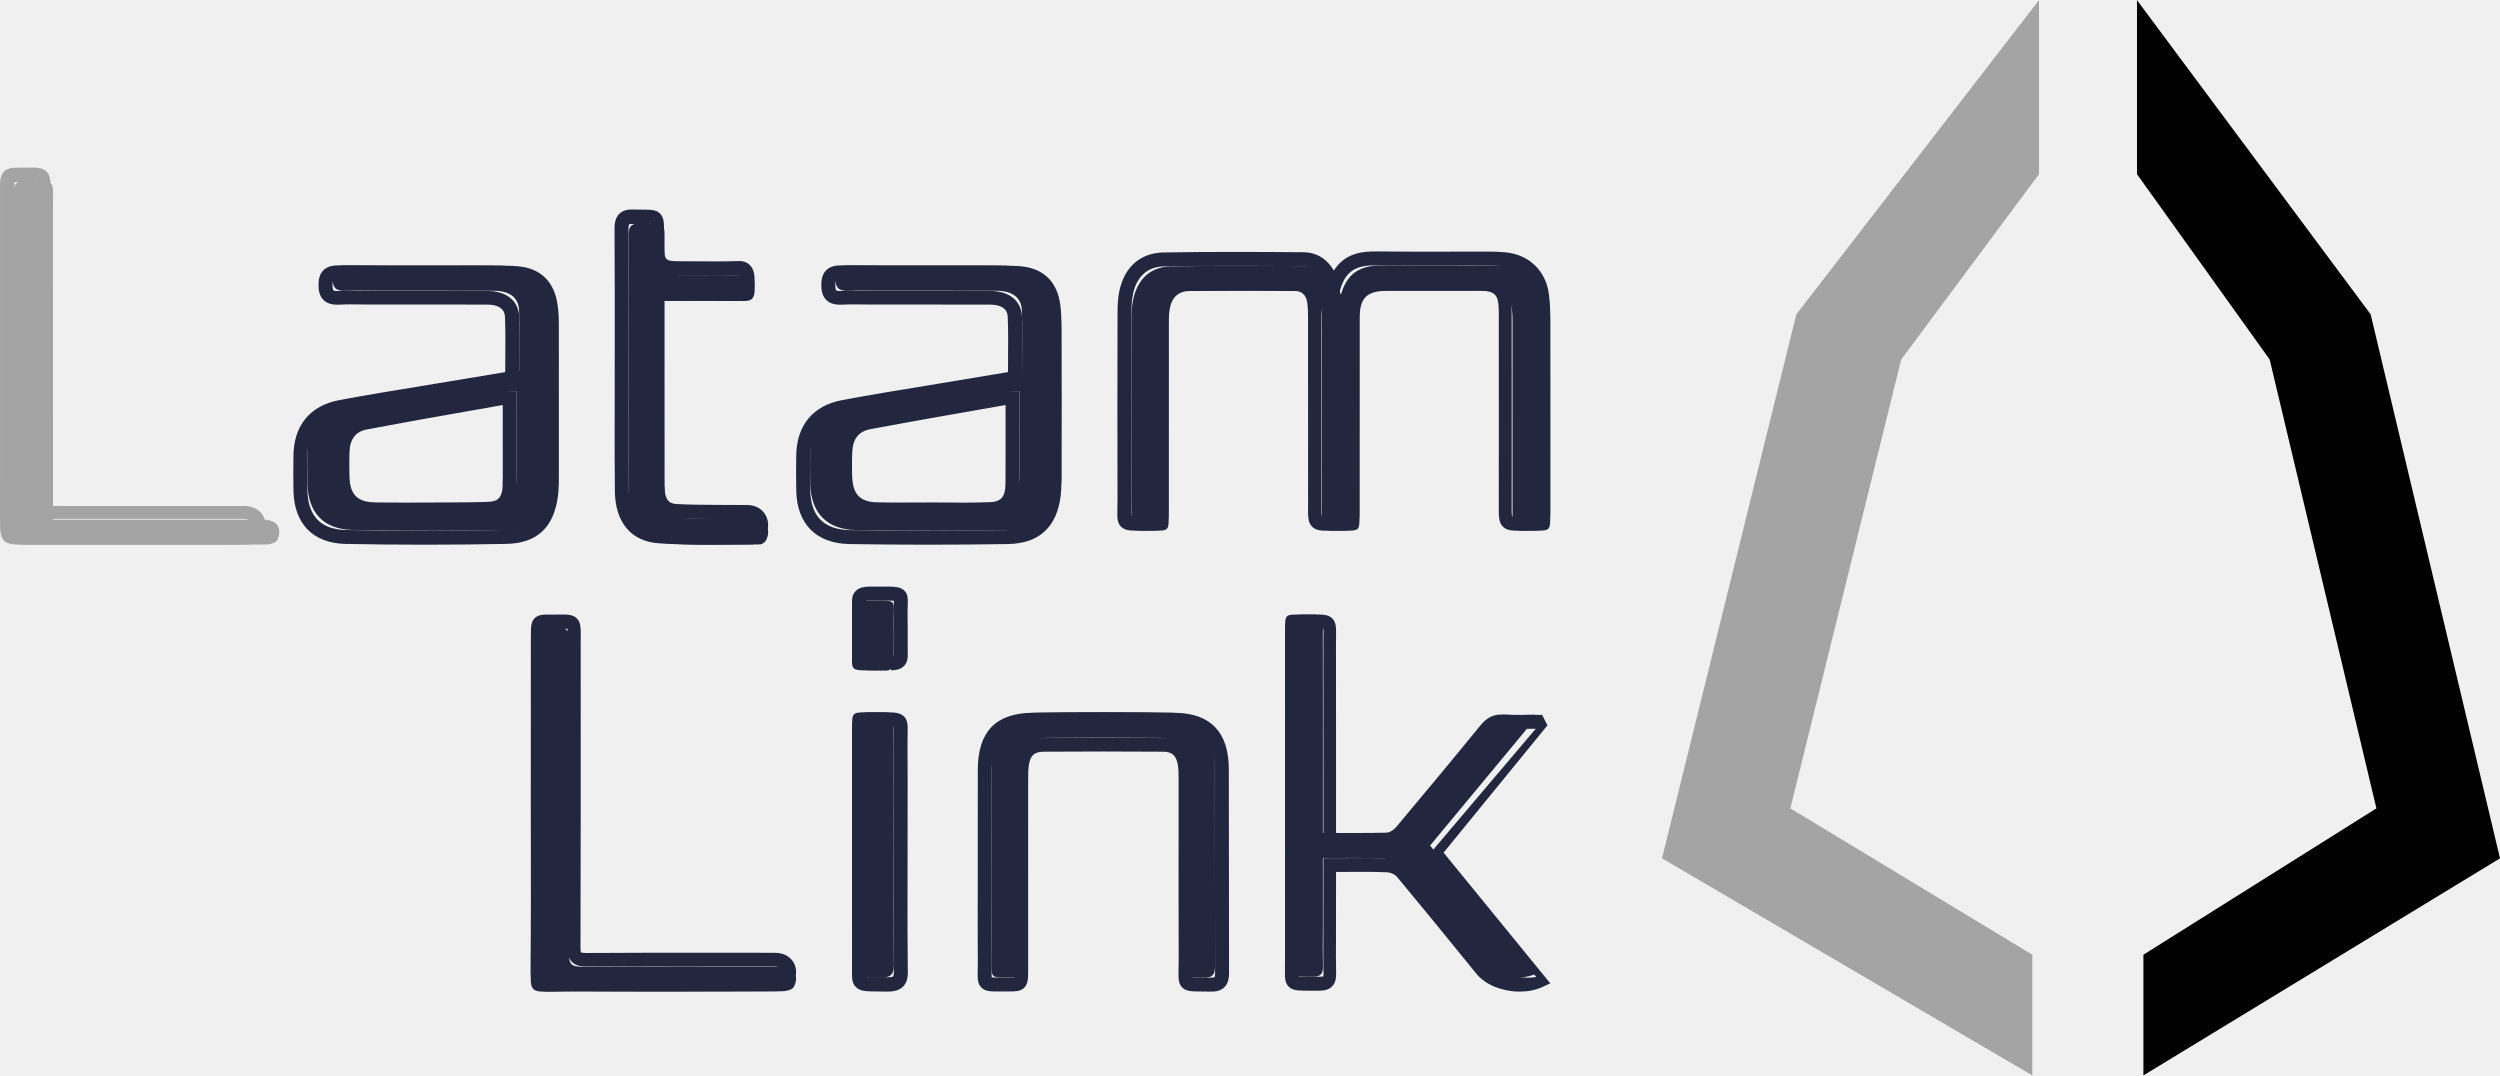
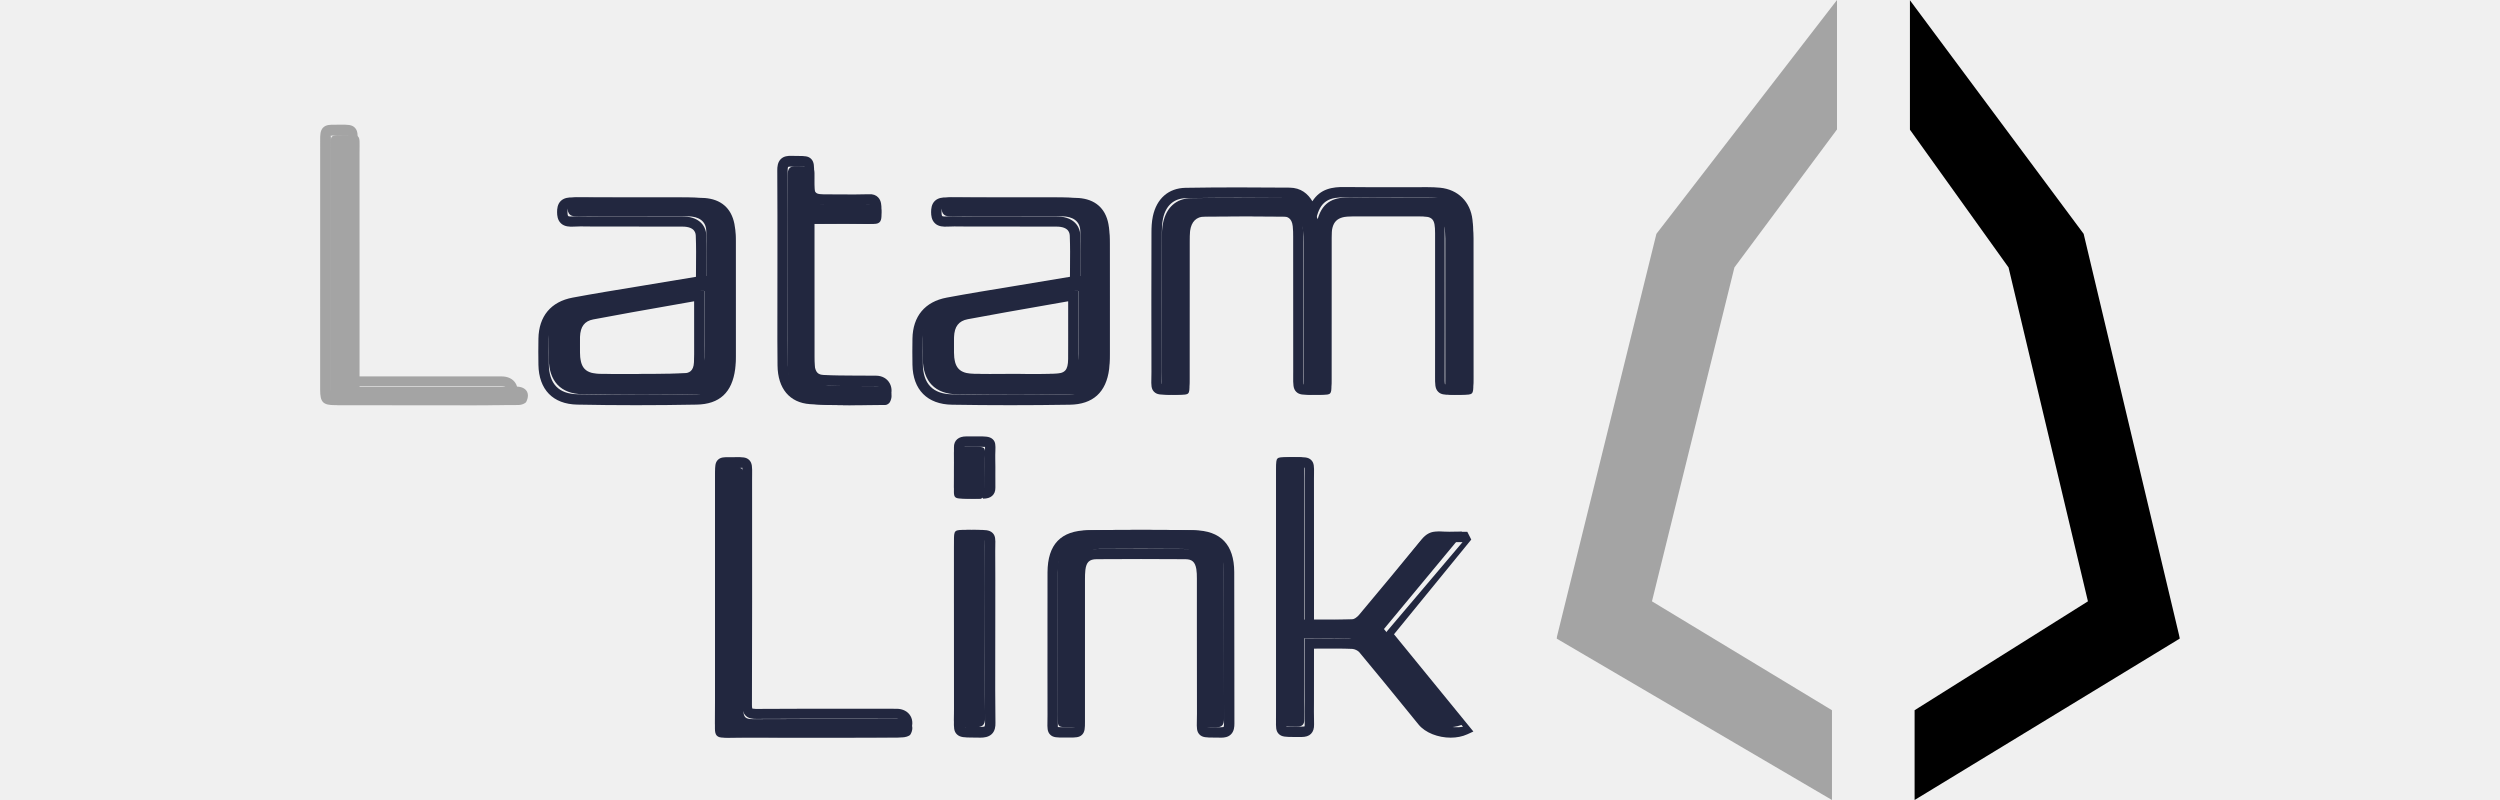
- <svg xmlns="http://www.w3.org/2000/svg" xmlns:xlink="http://www.w3.org/1999/xlink" width="179px" height="77px" viewBox="0 0 179 77" version="1.1">
+ <svg xmlns="http://www.w3.org/2000/svg" xmlns:xlink="http://www.w3.org/1999/xlink" width="250px" height="80px" viewBox="0 0 179 77" version="1.1">
  <defs>
    <polygon id="path-1" points="0 0 27 0 27 77 0 77" />
    <polygon id="path-3" points="0 0 26 0 26 77 0 77" />
  </defs>
  <g id="Page-1" stroke="none" stroke-width="1" fill="none" fill-rule="evenodd">
    <g id="Home" transform="translate(-66, -6059)">
      <g id="Group-47" transform="translate(66, 6059)">
        <path d="M96.012,21.096 C96.523,19.291 97.706,18.982 99.137,19.001 C101.785,19.034 104.432,19.008 107.081,19.013 C107.468,19.013 107.859,19.025 108.245,19.065 C109.734,19.214 110.743,20.211 110.915,21.705 C110.962,22.118 110.995,22.534 110.995,22.948 C111.001,27.621 111,32.293 110.998,36.964 C110.998,37.961 110.961,37.999 109.981,37.996 C108.15,37.99 108.299,38.195 108.298,36.302 C108.298,31.851 108.301,27.399 108.297,22.946 C108.295,21.255 107.856,20.818 106.179,20.816 C103.92,20.813 101.662,20.812 99.401,20.816 C97.839,20.819 97.344,21.311 97.343,22.872 C97.339,27.593 97.342,32.314 97.341,37.034 C97.34,37.957 97.305,38.001 96.407,37.995 C94.472,37.982 94.652,38.243 94.65,36.235 C94.646,31.93 94.65,27.625 94.647,23.32 C94.647,22.953 94.643,22.585 94.602,22.221 C94.51,21.372 94.031,20.849 93.183,20.839 C90.512,20.807 87.839,20.808 85.167,20.838 C84.324,20.847 83.856,21.349 83.737,22.212 C83.689,22.549 83.682,22.895 83.682,23.235 C83.679,27.81 83.68,32.384 83.679,36.958 C83.679,37.981 83.664,37.999 82.673,37.996 C80.721,37.989 81.019,38.167 81.013,36.313 C81,31.838 81.005,27.361 81.015,22.884 C81.016,22.399 81.038,21.903 81.139,21.431 C81.441,19.999 82.374,19.101 83.813,19.075 C87.14,19.015 90.468,19.031 93.796,19.058 C94.941,19.067 95.578,19.822 96.012,21.096" id="Fill-1" fill="#22273F" />
        <path d="M88.667,19.824 C90.014,19.824 91.353,19.831 92.671,19.847 C93.737,19.86 94.446,20.54 94.569,21.665 C94.612,22.047 94.616,22.431 94.616,22.815 L94.62,35.694 L94.619,36.164 C94.616,36.531 94.613,36.908 94.652,37 C94.666,36.966 94.981,36.962 95.288,36.958 L95.885,36.956 C95.997,36.953 96.193,36.957 96.311,36.946 C96.324,36.824 96.324,36.616 96.324,36.492 L96.327,22.368 C96.327,20.542 97.04,19.828 98.87,19.824 C101.124,19.819 103.379,19.821 105.633,19.824 C107.579,19.827 108.235,20.488 108.236,22.442 L108.239,31.955 L108.236,36.156 C108.233,36.523 108.232,36.901 108.27,36.995 C108.291,36.966 108.62,36.962 108.939,36.958 L109.427,36.957 C109.602,36.955 109.923,36.958 110,36.929 C109.953,36.927 109.953,36.598 109.953,36.423 C109.954,31.763 109.955,27.103 109.95,22.446 C109.95,22.051 109.917,21.654 109.872,21.262 C109.728,20.009 108.896,19.188 107.645,19.062 C107.276,19.024 106.904,19.013 106.531,19.012 L103.871,19.015 C102.114,19.019 100.357,19.023 98.599,19.001 C97.277,18.979 96.378,19.261 95.961,20.732 L95.531,22.245 L95.025,20.756 C94.616,19.556 94.108,19.064 93.273,19.058 C90.106,19.032 86.728,19.014 83.325,19.075 C82.172,19.096 81.391,19.792 81.128,21.033 C81.029,21.494 81.015,21.996 81.014,22.382 C81.005,26.845 81,31.308 81.013,35.772 C81.014,36.023 81.009,36.238 81.006,36.421 C81,36.612 80.996,36.824 81.006,36.942 C81.151,36.962 81.439,36.965 81.715,36.957 L82.182,36.957 C82.347,36.956 82.559,36.958 82.68,36.945 C82.693,36.819 82.693,36.592 82.693,36.416 L82.696,22.73 C82.698,22.366 82.706,22 82.755,21.641 C82.911,20.511 83.608,19.858 84.662,19.846 C86.001,19.831 87.339,19.824 88.667,19.824 M108.743,38 C108.211,38 107.867,37.967 107.61,37.707 C107.305,37.403 107.308,36.975 107.312,36.198 L107.315,31.988 L107.314,22.446 C107.312,21.023 107.098,20.809 105.683,20.807 C103.427,20.804 101.166,20.802 98.906,20.808 C97.615,20.811 97.335,21.088 97.335,22.371 L97.332,36.539 C97.332,37.044 97.332,37.443 97.055,37.722 C96.775,38 96.357,38.003 95.905,37.994 L95.322,37.997 C94.656,38.007 94.247,38.009 93.949,37.712 C93.648,37.408 93.651,37.005 93.657,36.204 L93.659,35.738 L93.655,22.819 C93.655,22.469 93.652,22.119 93.614,21.773 C93.522,20.938 93.034,20.834 92.677,20.831 C90.059,20.798 87.365,20.799 84.668,20.83 C84.284,20.834 83.832,20.945 83.717,21.778 C83.674,22.093 83.668,22.416 83.667,22.735 L83.664,36.463 C83.664,37.05 83.664,37.44 83.385,37.721 C83.108,37.998 82.718,37.993 82.165,37.995 L81.706,37.997 C80.932,37.997 80.551,38.002 80.262,37.706 C79.984,37.422 79.991,37.055 80.005,36.445 C80.009,36.269 80.014,36.062 80.014,35.82 C80.001,31.34 80.005,26.861 80.016,22.381 C80.016,21.947 80.032,21.376 80.149,20.825 C80.512,19.108 81.66,18.106 83.299,18.077 C86.722,18.017 90.117,18.035 93.298,18.06 C94.422,18.068 95.086,18.672 95.505,19.373 C96.265,18.164 97.446,17.979 98.645,18.002 C100.402,18.025 102.162,18.02 103.915,18.017 L106.587,18.014 C106.992,18.015 107.399,18.027 107.8,18.068 C109.521,18.24 110.715,19.42 110.912,21.146 C110.963,21.576 110.995,22.013 110.995,22.447 C111.001,27.12 111,31.795 110.998,36.47 C110.998,37.002 110.998,37.424 110.712,37.71 C110.427,38 109.99,37.99 109.488,37.995 L109.009,37.998 C108.915,38 108.828,38 108.743,38" id="Fill-3" fill="#22273F" />
        <path d="M36.997,28.007 C36.798,28.007 36.679,27.99 36.565,28.009 C33.27,28.589 29.972,29.147 26.683,29.768 C25.587,29.975 25.056,30.738 25.013,31.918 C24.99,32.549 25.004,33.181 25.006,33.811 C25.013,35.446 25.511,35.976 27.092,35.991 C28.608,36.004 30.125,36.001 31.642,35.992 C32.965,35.985 34.291,36.004 35.611,35.924 C36.492,35.87 36.941,35.31 36.981,34.384 C37.012,33.653 36.995,32.921 36.996,32.188 C36.998,30.806 36.997,29.423 36.997,28.007 M37.181,26.561 C37.181,25.07 37.224,23.632 37.165,22.197 C37.129,21.295 36.464,20.824 35.378,20.819 C32.553,20.808 29.728,20.815 26.903,20.814 C26.202,20.814 25.5,20.783 24.802,20.822 C24.112,20.862 23.809,20.656 23.808,19.922 C23.807,19.212 24.056,18.994 24.767,19 C28.193,19.025 31.619,19.009 35.044,19.013 C35.694,19.014 36.345,19.014 36.993,19.058 C38.58,19.167 39.578,20.034 39.876,21.557 C39.951,21.938 39.994,22.332 39.995,22.721 C40.003,26.579 40,30.438 39.997,34.296 C39.997,34.515 39.979,34.735 39.95,34.953 C39.699,36.9 38.727,37.907 36.729,37.944 C32.904,38.016 29.077,38.021 25.253,37.944 C23.136,37.903 22.046,36.675 22.011,34.595 C21.996,33.765 21.996,32.934 22.011,32.104 C22.042,30.213 23.001,28.983 24.901,28.629 C27.868,28.076 30.853,27.62 33.83,27.122 C34.934,26.937 36.038,26.753 37.181,26.561" id="Fill-5" fill="#22273F" />
        <path d="M35.997,29 L33.652,29.414 C31.194,29.846 28.735,30.279 26.28,30.746 C25.451,30.903 25.048,31.437 25.013,32.424 C24.996,32.906 24.999,33.388 25.003,33.87 L25.006,34.307 C25.013,35.678 25.296,35.977 26.606,35.99 C28.113,36.004 29.626,36.001 31.138,35.993 L32.019,35.99 C33.024,35.988 34.062,35.985 35.071,35.924 C35.475,35.9 35.944,35.756 35.982,34.863 C36.004,34.342 36.001,33.82 35.999,33.298 L35.997,29 Z M28.863,37 C28.102,37 27.34,36.997 26.58,36.99 C24.736,36.975 24.015,36.222 24.008,34.311 L24.003,33.88 C23.999,33.386 23.996,32.893 24.015,32.4 C24.065,30.947 24.803,30.013 26.09,29.772 C28.558,29.308 31.03,28.879 33.506,28.45 L35.996,28.017 C36.096,27.998 36.197,27.997 36.34,28.003 L36.996,28.007 L36.998,33.298 C37.001,33.833 37.003,34.367 36.98,34.901 C36.928,36.118 36.26,36.857 35.147,36.925 C34.106,36.987 33.05,36.988 32.028,36.99 L31.145,36.993 C30.384,36.997 29.624,37 28.863,37 L28.863,37 Z M30.636,20.824 C32.053,20.824 33.468,20.826 34.883,20.831 C36.269,20.838 37.128,21.528 37.175,22.681 C37.217,23.693 37.208,24.706 37.2,25.738 L37.19,27.48 L30.772,28.544 C28.675,28.885 26.579,29.227 24.49,29.614 C22.874,29.915 22.038,30.923 22.011,32.611 C21.996,33.436 21.996,34.259 22.011,35.083 C22.043,36.948 22.966,37.91 24.757,37.946 C28.457,38.018 32.313,38.019 36.22,37.946 C37.908,37.914 38.726,37.15 38.953,35.388 C38.978,35.193 38.997,34.993 38.997,34.792 C39,30.937 39.003,27.081 38.994,23.226 C38.994,22.886 38.956,22.525 38.885,22.155 C38.63,20.855 37.815,20.149 36.461,20.057 C35.834,20.014 35.204,20.014 34.575,20.014 L31.27,20.014 C28.933,20.017 26.595,20.019 24.258,20 C23.933,20.002 23.869,20.054 23.866,20.055 C23.866,20.055 23.808,20.115 23.808,20.427 C23.81,20.733 23.874,20.796 23.876,20.796 C23.876,20.797 23.942,20.854 24.267,20.835 C24.765,20.807 25.268,20.811 25.766,20.82 L26.398,20.825 L28.754,20.824 L30.636,20.824 Z M30.411,39 C28.49,39 26.599,38.982 24.746,38.944 C22.412,38.898 21.05,37.5 21.011,35.108 C20.996,34.271 20.996,33.436 21.011,32.6 C21.046,30.438 22.217,29.033 24.31,28.644 C26.402,28.254 28.505,27.912 30.606,27.568 L36.173,26.644 L36.179,25.725 C36.188,24.709 36.198,23.71 36.156,22.714 C36.147,22.492 36.119,21.816 34.873,21.811 C32.835,21.801 30.799,21.802 28.757,21.805 L26.403,21.806 L25.758,21.798 C25.279,21.791 24.807,21.784 24.335,21.814 C24.004,21.827 23.532,21.82 23.19,21.507 C22.847,21.192 22.807,20.735 22.807,20.419 C22.805,20.106 22.842,19.654 23.162,19.343 C23.479,19.035 23.924,18.994 24.274,19.001 C26.606,19.019 28.939,19.017 31.267,19.015 L34.541,19.014 C35.222,19.015 35.875,19.016 36.525,19.06 C38.339,19.184 39.526,20.215 39.868,21.96 C39.952,22.393 39.995,22.817 39.995,23.219 C40.003,27.078 40,30.94 39.998,34.799 C39.998,35.039 39.977,35.28 39.948,35.517 C39.654,37.784 38.439,38.905 36.234,38.944 C34.275,38.982 32.329,39 30.411,39 L30.411,39 Z" id="Fill-7" fill="#22273F" />
        <path d="M72.998,28.007 C72.789,28.007 72.669,27.99 72.554,28.009 C69.281,28.582 66.007,29.137 62.74,29.745 C61.613,29.954 61.054,30.726 61.014,31.93 C60.991,32.586 61.003,33.243 61.008,33.9 C61.018,35.4 61.522,35.956 62.961,35.984 C64.213,36.01 65.465,35.993 66.717,35.992 C68.21,35.991 69.703,36.019 71.195,35.977 C72.503,35.94 72.978,35.404 72.994,34.066 C73.005,33.057 72.997,32.047 72.998,31.037 L72.998,28.007 Z M73.179,26.562 C73.179,25.071 73.223,23.632 73.164,22.197 C73.127,21.295 72.464,20.825 71.377,20.819 C68.552,20.808 65.727,20.815 62.902,20.814 C62.202,20.814 61.5,20.783 60.802,20.823 C60.112,20.862 59.809,20.656 59.808,19.922 C59.807,19.213 60.055,18.994 60.766,19 C64.192,19.025 67.617,19.009 71.043,19.013 C71.693,19.014 72.344,19.014 72.991,19.058 C74.579,19.167 75.583,20.033 75.873,21.557 C75.963,22.034 75.992,22.528 75.993,23.014 C76.004,26.677 76,30.34 75.996,34.004 C75.995,34.321 75.987,34.641 75.948,34.954 C75.697,36.924 74.688,37.923 72.653,37.955 C68.878,38.013 65.101,38.016 61.327,37.956 C59.172,37.92 58.047,36.701 58.011,34.597 C57.996,33.767 57.997,32.936 58.011,32.106 C58.042,30.215 59,28.984 60.9,28.63 C63.867,28.077 66.852,27.621 69.828,27.123 C70.933,26.938 72.037,26.753 73.179,26.562 L73.179,26.562 Z" id="Fill-9" fill="#22273F" />
        <path d="M66.217,35.991 L67.541,35.993 C68.587,36.003 69.629,36.007 70.671,35.975 C71.696,35.947 71.981,35.642 71.995,34.56 C72.002,33.851 72.001,33.143 71.999,32.434 L71.998,29 L69.72,29.4 C67.257,29.832 64.793,30.262 62.335,30.724 C61.468,30.887 61.046,31.43 61.014,32.436 C60.995,32.98 61,33.527 61.005,34.074 L61.008,34.393 C61.016,35.632 61.319,35.959 62.48,35.984 C63.357,36.003 64.235,35.996 65.108,35.993 L66.217,35.991 Z M68.759,37 C68.353,37 67.947,36.999 67.542,36.996 L66.216,36.992 L65.106,36.996 C64.219,37 63.331,37.004 62.444,36.984 C60.748,36.951 60.02,36.176 60.009,34.397 L60.005,34.082 C60,33.527 59.994,32.968 60.015,32.412 C60.065,30.94 60.822,29.994 62.146,29.748 C64.619,29.29 67.098,28.862 69.575,28.433 L71.984,28.017 C72.087,27.998 72.19,27.997 72.332,28.004 L72.997,28.007 L72.999,32.444 C73.001,33.153 73.002,33.859 72.994,34.568 C72.975,36.191 72.272,36.934 70.715,36.976 C70.064,36.995 69.411,37 68.759,37 L68.759,37 Z M66.644,20.824 C68.058,20.824 69.469,20.825 70.884,20.831 C72.271,20.837 73.127,21.528 73.173,22.682 C73.215,23.693 73.206,24.707 73.198,25.738 L73.189,27.479 L66.767,28.545 C64.672,28.887 62.576,29.226 60.491,29.615 C58.874,29.916 58.039,30.924 58.011,32.611 C57.996,33.435 57.996,34.26 58.011,35.084 C58.044,36.96 58.994,37.924 60.833,37.954 C64.5,38.015 68.308,38.015 72.148,37.954 C73.889,37.927 74.727,37.159 74.95,35.388 C74.99,35.095 74.996,34.794 74.997,34.497 L74.997,33.501 C75,30.174 75.003,26.845 74.994,23.519 C74.993,22.991 74.954,22.544 74.882,22.152 C74.634,20.855 73.819,20.149 72.461,20.057 C71.833,20.014 71.204,20.014 70.574,20.013 L67.269,20.014 C64.932,20.017 62.598,20.018 60.258,20 C59.93,20.001 59.868,20.054 59.867,20.054 C59.867,20.055 59.809,20.115 59.809,20.427 C59.81,20.732 59.875,20.795 59.876,20.795 C59.876,20.796 59.94,20.852 60.269,20.835 C60.766,20.807 61.265,20.812 61.767,20.819 L62.399,20.824 L64.755,20.824 L66.644,20.824 Z M66.424,39 C64.532,39 62.659,38.985 60.823,38.954 C58.441,38.917 57.051,37.515 57.011,35.109 C56.996,34.272 56.996,33.436 57.011,32.6 C57.045,30.44 58.217,29.035 60.309,28.645 C62.399,28.255 64.499,27.913 66.599,27.569 L72.171,26.643 L72.176,25.726 C72.186,24.709 72.195,23.71 72.154,22.714 C72.144,22.491 72.118,21.816 70.872,21.811 C68.834,21.802 66.795,21.803 64.757,21.804 L62.404,21.805 L61.756,21.799 C61.287,21.793 60.809,21.786 60.336,21.813 C60.008,21.826 59.53,21.82 59.191,21.506 C58.847,21.191 58.806,20.735 58.806,20.419 C58.805,20.106 58.842,19.654 59.162,19.343 C59.478,19.034 59.926,18.994 60.274,19.001 C62.606,19.018 64.94,19.014 67.266,19.014 L70.539,19.013 C71.221,19.014 71.873,19.015 72.522,19.06 C74.344,19.183 75.532,20.215 75.863,21.963 C75.949,22.416 75.991,22.922 75.993,23.509 C76.003,26.842 76,30.177 75.997,33.508 L75.996,34.508 C75.994,34.847 75.984,35.186 75.943,35.519 C75.659,37.763 74.384,38.92 72.157,38.954 C70.234,38.985 68.317,39 66.424,39 L66.424,39 Z" id="Fill-11" fill="#22273F" />
        <path d="M3.795,37.209 L4.79,37.209 C9.485,37.209 14.183,37.209 18.879,37.21 C19.823,37.21 20.258,37.832 19.842,38.669 C19.752,38.85 19.363,38.98 19.109,38.983 C17.135,39.009 15.162,38.997 13.188,38.997 C9.466,38.998 5.743,38.998 2.021,38.997 C1.056,38.996 1.001,38.945 1.001,38.01 C1,29.996 1,21.981 1.001,13.967 C1.001,13.066 1.064,13.001 1.968,13.004 C4.027,13.012 3.792,12.794 3.793,14.722 C3.799,21.889 3.795,29.055 3.795,36.222 L3.795,37.209 Z" id="Fill-13" fill="#A4A4A4" />
        <path d="M1.43,13.043 C1.306,13.043 1.064,13.045 1,13.071 C1.043,13.074 1.043,13.394 1.043,13.514 C1.04,21.497 1.04,29.48 1.042,37.462 C1.043,37.599 1.043,37.922 1.073,38 C1.077,37.958 1.393,37.958 1.528,37.958 L13.329,37.959 C14.766,37.963 16.195,37.963 17.627,37.944 C17.736,37.943 17.893,37.884 17.935,37.848 C18.005,37.671 18.028,37.467 17.955,37.349 C17.879,37.227 17.678,37.153 17.418,37.153 L2.723,37.152 L2.726,13.73 C2.73,13.413 2.735,13.084 2.703,13 C2.684,13.035 2.343,13.038 2.012,13.041 L1.477,13.043 L1.43,13.043 Z M14.622,39 C14.193,39 13.765,39 13.336,38.999 L1.45,38.996 C0.273,38.996 0.003,38.721 0.001,37.519 C-0,29.499 -0,21.478 0.003,13.458 C0.003,13.003 0.003,12.573 0.283,12.286 C0.563,12 0.968,12 1.402,12.003 L1.929,12.001 C2.652,11.996 3.051,11.991 3.342,12.291 C3.63,12.587 3.625,12.979 3.617,13.688 L3.613,14.213 L3.615,29.582 L3.614,36.227 L17.457,36.229 C18.07,36.229 18.55,36.462 18.81,36.884 C19.066,37.301 19.064,37.836 18.802,38.391 C18.602,38.816 18.006,38.98 17.678,38.982 C16.661,38.997 15.641,39 14.622,39 L14.622,39 Z" id="Fill-15" fill="#A4A4A4" />
        <path d="M47.581,21.54 L47.581,22.386 C47.581,26.535 47.58,30.685 47.583,34.834 C47.583,35.131 47.593,35.431 47.633,35.725 C47.75,36.594 48.121,37.049 48.945,37.094 C50.343,37.168 51.743,37.145 53.143,37.162 C53.424,37.166 53.704,37.161 53.983,37.163 C54.826,37.169 55.254,37.916 54.841,38.701 C54.767,38.843 54.55,38.981 54.399,38.981 C52.159,38.979 49.912,39.061 47.682,38.898 C45.94,38.771 45.05,37.566 45.025,35.684 C44.996,33.374 45.014,31.063 45.014,28.752 C45.013,24.801 45.026,20.852 45,16.901 C44.995,16.21 45.2,15.983 45.842,16.001 C47.808,16.057 47.567,15.747 47.578,17.81 C47.588,19.706 47.581,19.706 49.375,19.706 C50.682,19.707 51.991,19.737 53.297,19.695 C53.987,19.672 54.032,20.062 54.034,20.626 C54.036,21.204 53.953,21.565 53.279,21.552 C51.414,21.517 49.548,21.54 47.581,21.54" id="Fill-17" fill="#22273F" />
        <path d="M45.04,16.072 C45.041,16.072 44.999,16.14 45,16.428 C45.019,19.274 45.017,22.12 45.015,24.965 L45.012,30.144 C45.009,31.824 45.005,33.504 45.025,35.184 C45.041,36.351 45.434,37.767 47.229,37.899 C48.855,38.021 50.527,38.005 52.144,37.99 C52.721,37.986 53.292,37.981 53.875,37.982 C54.014,37.748 54.032,37.546 53.955,37.405 C53.874,37.256 53.692,37.171 53.458,37.169 L53.091,37.17 L51.419,37.162 C50.422,37.156 49.424,37.153 48.43,37.1 C47.425,37.045 46.838,36.44 46.684,35.303 C46.641,34.986 46.63,34.663 46.63,34.342 L46.627,20.563 L48.759,20.559 C50.121,20.554 51.444,20.551 52.768,20.575 C52.969,20.599 53.01,20.543 53.01,20.542 C53.011,20.534 53.044,20.461 53.044,20.154 C53.042,19.926 53.028,19.786 53.007,19.739 L53.005,19.739 C52.994,19.739 52.941,19.724 52.793,19.724 C51.873,19.756 50.951,19.749 50.029,19.742 L48.881,19.736 C46.847,19.736 46.636,19.514 46.626,17.367 L46.627,16.738 C46.631,16.416 46.633,16.084 46.604,16 C46.601,16.048 46.304,16.045 46.023,16.045 C45.835,16.044 45.614,16.043 45.356,16.036 C45.093,16.029 45.041,16.072 45.04,16.072 M50.553,39 C49.419,39 48.273,38.979 47.137,38.898 C45.187,38.756 44.054,37.403 44.025,35.189 C44.004,33.503 44.007,31.816 44.011,30.128 L44.015,24.944 C44.017,22.098 44.019,19.252 44,16.406 C43.997,16.063 44.032,15.629 44.326,15.325 C44.622,15.017 45.039,14.995 45.333,15.001 C45.585,15.009 45.802,15.01 45.986,15.01 C46.641,15.013 47,15.015 47.277,15.311 C47.554,15.608 47.55,16.002 47.543,16.719 L47.54,17.309 C47.548,18.705 47.548,18.705 48.872,18.706 L50.039,18.711 C50.961,18.719 51.879,18.725 52.798,18.695 C53.207,18.666 53.496,18.779 53.706,18.995 C54.025,19.32 54.027,19.804 54.028,20.125 C54.03,20.529 53.991,20.943 53.709,21.238 C53.496,21.458 53.18,21.563 52.787,21.555 C51.455,21.53 50.121,21.535 48.753,21.539 L47.541,21.542 L47.544,34.333 C47.544,34.606 47.554,34.883 47.591,35.151 C47.693,35.906 47.976,36.063 48.463,36.09 C49.453,36.141 50.448,36.146 51.442,36.15 L53.507,36.159 C54.089,36.162 54.569,36.43 54.823,36.894 C55.073,37.351 55.058,37.915 54.779,38.444 C54.603,38.779 54.169,38.976 53.808,38.98 C53.264,38.98 52.721,38.987 52.179,38.991 C51.642,38.995 51.099,39 50.553,39" id="Fill-19" fill="#22273F" />
        <path d="M94.718,59.638 C96.331,59.638 97.81,59.658 99.287,59.618 C99.526,59.613 99.817,59.394 99.985,59.195 C102.003,56.786 104.015,54.372 106,51.938 C106.438,51.401 106.918,51.12 107.634,51.165 C108.384,51.211 109.139,51.174 109.89,51.174 C109.925,51.242 109.96,51.308 109.995,51.375 C107.473,54.417 104.951,57.457 102.392,60.543 C104.935,63.608 107.459,66.652 110,69.714 C108.649,70.326 106.645,69.909 105.819,68.91 C103.894,66.583 101.977,64.249 100.02,61.949 C99.792,61.681 99.34,61.475 98.981,61.46 C97.585,61.404 96.185,61.438 94.718,61.438 L94.718,65.876 C94.718,66.988 94.698,68.1 94.726,69.21 C94.74,69.747 94.524,69.941 93.988,69.934 C91.668,69.899 92.021,70.187 92.017,68.101 C92.006,60.417 92.012,52.735 92.013,45.052 C92.013,44.004 92.015,43.999 93.082,44.003 C94.945,44.008 94.712,43.834 94.715,45.574 C94.724,49.97 94.718,54.368 94.718,58.765 L94.718,59.638 Z" id="Fill-21" fill="#22273F" />
        <path d="M97.637,61.436 C98.31,61.436 98.975,61.443 99.64,61.47 C100.162,61.492 100.751,61.763 101.071,62.132 C102.677,63.981 104.258,65.851 105.837,67.72 L106.996,69.092 C107.583,69.785 108.919,70.137 110,69.951 L102.459,61.057 L102.707,60.733 L109.958,52.179 C109.448,52.186 108.935,52.188 108.421,52.159 C107.916,52.118 107.565,52.291 107.184,52.749 C105.154,55.183 103.099,57.596 101.037,60.002 C100.794,60.288 100.376,60.595 99.941,60.605 C98.806,60.633 97.666,60.632 96.473,60.628 L94.757,60.625 L94.757,55.67 C94.759,52.476 94.759,49.283 94.754,46.088 L94.759,45.566 C94.761,45.353 94.765,45.135 94.753,45.016 C94.61,45 94.336,44.997 94.07,45.004 L93.593,45.004 C93.382,45.004 93.154,45.003 93.026,45.016 C93.012,45.14 93.012,45.362 93.012,45.565 L93.01,52.145 C93.008,57.625 93.007,63.108 93.016,68.59 C93.018,68.876 93.012,69.117 93.006,69.321 C92.999,69.606 92.993,69.898 93.02,69.978 C93.037,69.923 93.519,69.927 94.005,69.93 C94.163,69.93 94.336,69.931 94.527,69.933 C94.66,69.934 94.735,69.917 94.754,69.91 C94.749,69.903 94.767,69.846 94.764,69.712 C94.742,68.904 94.746,68.097 94.753,67.288 L94.757,61.446 L96.472,61.44 C96.864,61.438 97.252,61.436 97.637,61.436 M108.815,71 C107.615,71 106.373,70.535 105.719,69.731 L104.601,68.357 C103.08,66.488 101.558,64.618 100.013,62.769 C99.882,62.615 99.566,62.467 99.346,62.457 C98.352,62.415 97.355,62.422 96.337,62.429 L95.66,62.432 L95.657,67.315 C95.651,68.114 95.647,68.914 95.667,69.713 C95.677,70.12 95.58,70.421 95.369,70.632 C95.157,70.844 94.86,70.937 94.44,70.937 C94.169,70.933 93.932,70.935 93.728,70.935 C92.96,70.929 92.56,70.937 92.266,70.639 C91.981,70.349 91.99,69.963 92.007,69.323 C92.012,69.124 92.017,68.892 92.017,68.616 C92.008,63.122 92.01,57.628 92.012,52.137 L92.013,45.545 C92.013,44.926 92.013,44.554 92.29,44.277 C92.567,44.002 92.939,44.007 93.558,44.004 L94.009,44.003 C94.716,43.991 95.11,43.997 95.396,44.284 C95.677,44.566 95.67,44.941 95.662,45.561 L95.657,46.066 C95.662,49.268 95.661,52.469 95.661,55.669 L95.66,59.656 L96.337,59.658 C97.476,59.663 98.569,59.665 99.654,59.636 C99.699,59.627 99.856,59.537 99.976,59.389 C101.963,56.983 103.942,54.566 105.896,52.131 C106.462,51.426 107.105,51.134 107.921,51.175 C108.418,51.207 108.921,51.196 109.422,51.19 L110.415,51.183 L110.797,51.935 L103.36,61.049 L111,70.408 L110.426,70.672 C109.944,70.895 109.383,71 108.815,71" id="Fill-23" fill="#22273F" />
        <path d="M71.007,61.704 C71.007,59.334 70.999,56.963 71.01,54.593 C71.02,52.205 72.01,51.064 74.214,51.033 C77.414,50.989 80.615,50.988 83.815,51.035 C85.975,51.067 86.976,52.205 86.983,54.562 C87.002,59.425 86.982,64.287 87,69.15 C87.003,69.789 86.802,70.014 86.214,69.999 C84.212,69.952 84.532,70.235 84.524,68.18 C84.509,63.855 84.521,59.529 84.518,55.204 C84.518,54.864 84.512,54.517 84.458,54.184 C84.314,53.29 83.87,52.839 83.032,52.833 C80.349,52.811 77.668,52.811 74.987,52.831 C74.086,52.838 73.636,53.324 73.523,54.3 C73.488,54.615 73.487,54.934 73.487,55.252 C73.484,59.821 73.486,64.39 73.484,68.959 C73.484,69.974 73.471,69.992 72.545,69.988 C70.737,69.982 71.021,70.158 71.01,68.302 C70.996,66.103 71.006,63.904 71.007,61.704" id="Fill-25" fill="#22273F" />
        <path d="M85.331,69.973 C85.467,69.991 85.73,69.993 85.987,69.993 L86.662,70 C86.898,69.999 86.957,69.966 86.961,69.964 C86.96,69.963 87,69.899 87,69.649 C86.991,67.257 86.991,64.865 86.991,62.474 C86.992,60.005 86.992,57.536 86.982,55.069 C86.974,52.968 86.113,52.064 84.099,52.034 C80.795,51.989 77.373,51.988 73.932,52.032 C71.866,52.06 71.021,52.948 71.01,55.101 C71.003,56.758 71.004,58.414 71.006,60.071 L71.007,62.204 L71.006,64.251 C71.003,65.766 71,67.28 71.01,68.796 C71.013,69.055 71.007,69.276 71.004,69.462 C71,69.652 70.997,69.859 71.006,69.978 C71.148,69.995 71.431,69.997 71.701,69.991 L72.157,69.991 C72.321,69.991 72.535,69.993 72.655,69.979 C72.667,69.853 72.667,69.63 72.668,69.455 L72.67,55.755 C72.671,55.416 72.674,55.076 72.713,54.745 C72.903,53.181 73.92,52.848 74.741,52.844 C77.585,52.821 80.433,52.82 83.28,52.845 C84.381,52.852 85.067,53.46 85.264,54.603 C85.327,54.964 85.332,55.316 85.334,55.707 L85.334,60.165 C85.332,63.003 85.331,65.839 85.341,68.674 C85.342,68.966 85.336,69.212 85.331,69.419 C85.327,69.633 85.321,69.852 85.331,69.973 M86.737,71 C86.714,71 86.691,71 86.669,70.999 L86.01,70.992 C85.305,70.989 84.917,70.987 84.636,70.693 C84.363,70.407 84.371,70.03 84.385,69.405 C84.39,69.206 84.395,68.968 84.395,68.686 C84.384,65.845 84.385,63.005 84.387,60.164 L84.388,55.702 C84.387,55.359 84.381,55.052 84.333,54.767 C84.216,54.093 83.924,53.828 83.289,53.823 C80.437,53.801 77.584,53.803 74.733,53.822 C74.038,53.826 73.747,54.107 73.655,54.858 C73.619,55.152 73.619,55.453 73.617,55.749 L73.616,69.464 C73.616,70.048 73.615,70.435 73.34,70.715 C73.066,70.992 72.683,70.989 72.13,70.989 L71.679,70.99 C70.924,70.993 70.545,70.996 70.259,70.701 C69.985,70.419 69.992,70.055 70.004,69.453 C70.008,69.273 70.013,69.059 70.011,68.809 C70,67.292 70.003,65.772 70.006,64.253 L70.008,62.205 L70.007,60.072 C70.004,58.409 70.003,56.75 70.011,55.087 C70.023,52.394 71.296,51.067 73.9,51.034 C77.365,50.988 80.808,50.988 84.131,51.035 C86.679,51.07 87.974,52.423 87.983,55.058 C87.993,57.529 87.993,60.003 87.992,62.475 C87.992,64.869 87.992,67.261 88,69.654 C88.001,69.951 87.969,70.383 87.669,70.681 C87.395,70.957 87.019,71 86.737,71" id="Fill-27" fill="#22273F" />
        <path d="M38.013,58.064 C38.013,54.022 38.011,49.982 38.014,45.94 C38.014,45.021 38.032,44.999 38.978,45.004 C40.973,45.014 40.754,44.782 40.755,46.691 C40.761,53.902 40.766,61.114 40.741,68.324 C40.739,69.017 40.922,69.22 41.649,69.216 C46.402,69.185 51.155,69.199 55.909,69.201 C56.821,69.201 57.274,69.889 56.824,70.68 C56.715,70.87 56.287,70.973 56.005,70.975 C51.978,70.993 47.95,70.987 43.922,70.987 C42.245,70.987 40.568,70.961 38.894,70.999 C38.194,71.015 37.996,70.772 38,70.114 C38.026,66.097 38.013,62.08 38.013,58.064" id="Fill-29" fill="#22273F" />
        <path d="M39.045,69.965 C39.046,69.965 39.111,69.996 39.355,70 C40.487,69.974 41.619,69.98 42.75,69.983 L46.193,69.988 C49.307,69.988 52.419,69.989 55.533,69.975 C55.693,69.974 55.883,69.916 55.932,69.88 C56.005,69.72 56.029,69.524 55.954,69.394 C55.876,69.259 55.69,69.182 55.445,69.182 L52.382,69.181 C48.913,69.176 45.443,69.174 41.972,69.196 C41.632,69.198 41.231,69.162 40.95,68.876 C40.668,68.589 40.633,68.18 40.634,67.819 C40.655,61.205 40.651,54.589 40.647,47.973 L40.65,45.732 C40.654,45.414 40.658,45.084 40.626,45 C40.62,45.045 40.303,45.048 39.997,45.051 L39.443,45.053 C39.321,45.054 39.136,45.051 39.022,45.061 C39.012,45.176 39.012,45.364 39.012,45.498 L39.011,57.588 L39.013,60.216 C39.016,63.347 39.019,66.477 39,69.609 C38.998,69.896 39.042,69.961 39.045,69.965 M39.268,71 C38.983,71 38.604,70.957 38.33,70.681 C38.035,70.384 37.998,69.959 38,69.621 C38.018,66.482 38.015,63.341 38.013,60.202 L38.011,57.563 L38.013,45.431 C38.013,44.912 38.013,44.536 38.277,44.268 C38.54,43.999 38.911,43.995 39.411,44.005 L39.952,44.002 C40.639,43.994 41.02,43.991 41.307,44.284 C41.593,44.577 41.588,44.968 41.58,45.677 L41.576,46.183 L41.577,47.915 C41.581,54.555 41.585,61.194 41.562,67.833 C41.562,68.127 41.6,68.197 41.605,68.203 L41.605,68.202 C41.613,68.202 41.692,68.22 41.942,68.234 C45.431,68.209 48.92,68.212 52.408,68.216 L55.482,68.219 C56.079,68.219 56.566,68.472 56.823,68.913 C57.075,69.348 57.057,69.899 56.773,70.424 C56.544,70.853 55.913,70.971 55.576,70.972 C52.447,70.988 49.317,70.988 46.188,70.988 L42.726,70.982 C41.6,70.979 40.471,70.972 39.339,70.999 C39.315,71 39.294,71 39.268,71" id="Fill-31" fill="#22273F" />
        <path d="M63.983,60.443 C63.983,63.326 63.959,66.21 64,69.093 C64.009,69.818 63.722,70.016 62.962,69.999 C60.724,69.95 61.015,70.206 61.01,68.237 C61.001,62.861 61.007,57.486 61.007,52.11 C61.007,51.003 61.009,50.997 62.203,51.001 C64.292,51.008 63.967,50.849 63.98,52.599 C63.996,55.214 63.983,57.829 63.983,60.443" id="Fill-33" fill="#22273F" />
        <path d="M62.002,52.027 C62.066,52.027 62.066,52.326 62.066,52.613 L62.066,57.21 C62.064,61.04 62.062,64.871 62.069,68.701 L62.062,69.311 C62.057,69.61 62.053,69.919 62.085,70 C62.092,69.953 62.46,69.952 62.822,69.959 L63.515,69.968 C63.84,69.972 63.944,69.923 63.944,69.923 C63.944,69.923 64.003,69.855 64,69.561 C63.971,67.455 63.976,65.345 63.979,63.236 L63.985,58.607 C63.988,56.774 63.99,54.939 63.979,53.104 C63.978,52.862 63.983,52.656 63.985,52.48 C63.99,52.311 63.994,52.126 63.987,52.013 C63.823,51.997 63.517,52.003 63.218,52 L62.726,52 C62.428,51.999 62.088,51.999 62,52.027 L62.002,52.027 Z M63.538,71 C63.505,71 63.47,71 63.438,70.998 L62.791,70.99 C62.028,70.984 61.607,70.982 61.296,70.687 C60.986,70.394 60.992,70.017 61.004,69.334 L61.01,68.741 C61.002,64.899 61.004,61.057 61.005,57.215 L61.007,52.606 C61.007,51.935 61.007,51.565 61.314,51.28 C61.623,50.999 62.046,50.992 62.713,51.003 L63.176,51.001 C63.992,50.999 64.401,50.999 64.713,51.286 C65.007,51.565 65,51.934 64.985,52.492 C64.983,52.663 64.977,52.86 64.978,53.094 C64.99,54.935 64.988,56.776 64.985,58.618 L64.98,63.261 C64.975,65.371 64.971,67.482 65,69.591 C65.004,69.905 64.97,70.359 64.629,70.669 C64.321,70.951 63.897,71 63.538,71 L63.538,71 Z" id="Fill-35" fill="#22273F" />
        <path d="M61.005,45.474 C61.006,44.844 61.014,44.214 61.004,43.584 C60.997,43.196 61.182,42.998 61.675,43.002 C64.52,43.033 63.927,42.706 63.985,44.779 C64.007,45.656 63.975,46.535 63.993,47.412 C64,47.809 63.81,48.004 63.331,47.997 C63.277,47.996 63.222,47.999 63.167,47.998 C60.615,47.98 61.045,48.23 61.005,46.285 C61,46.014 61.004,45.745 61.005,45.474" id="Fill-37" fill="#22273F" />
        <path d="M62.077,43 C62.015,43 62.002,43.038 62.003,43.12 C62.012,43.579 62.009,44.039 62.007,44.499 L62.003,45.133 C62.002,45.332 62,45.531 62.003,45.729 C62.011,46.009 62.006,46.242 62.003,46.437 C61.999,46.681 61.994,46.931 62.026,47 C62.04,46.958 62.473,46.957 62.895,46.955 L63.886,46.954 C63.98,46.976 63.996,46.938 63.993,46.835 C63.984,46.432 63.987,46.027 63.989,45.623 C63.993,45.179 63.996,44.735 63.984,44.293 C63.972,43.932 63.984,43.646 63.991,43.415 C63.997,43.271 64.005,43.112 63.996,43.014 C63.824,43 63.501,43.003 63.18,43.005 C62.89,43.006 62.542,43.011 62.122,43.005 C62.106,43.003 62.09,43 62.077,43 L62.077,43 Z M62.615,48 C61.947,48 61.58,47.973 61.297,47.726 C60.987,47.457 60.994,47.103 61.003,46.517 C61.007,46.32 61.01,46.086 61.006,45.804 C60.999,45.589 61.003,45.371 61.005,45.155 L61.007,44.492 C61.009,44.015 61.013,43.538 61.005,43.062 C60.998,42.722 61.105,42.456 61.32,42.271 C61.529,42.09 61.819,42.005 62.202,42.003 C62.582,42.004 62.896,42.003 63.158,42.001 C63.981,41.997 64.415,41.991 64.726,42.265 C65.02,42.526 65.01,42.868 64.993,43.386 C64.985,43.614 64.974,43.9 64.983,44.259 C64.997,44.733 64.994,45.206 64.99,45.681 C64.988,46.098 64.985,46.517 64.993,46.934 C65,47.277 64.893,47.546 64.676,47.733 C64.466,47.913 64.205,47.99 63.802,47.997 L63.651,47.537 L63.646,47.999 L62.907,48 L62.615,48 Z" id="Fill-39" fill="#22273F" />
        <g id="Group-43" transform="translate(119, 0)">
          <mask id="mask-2" fill="white">
            <use xlink:href="#path-1" />
          </mask>
          <g id="Clip-42" />
          <polygon id="Fill-41" fill="#A4A4A4" mask="url(#mask-2)" points="27 12.458 27 0 9.617 22.507 0 61.456 26.514 77 26.514 68.359 9.189 57.879 17.125 25.741" />
        </g>
        <g id="Group-46" transform="translate(153, 0)">
          <mask id="mask-4" fill="white">
            <use xlink:href="#path-3" />
          </mask>
          <g id="Clip-45" />
          <polygon id="Fill-44" fill="#000000" mask="url(#mask-4)" points="0 12.458 0 0 16.739 22.507 26 61.456 0.468 77 0.468 68.359 17.151 57.879 9.51 25.741" />
        </g>
      </g>
    </g>
  </g>
</svg>
